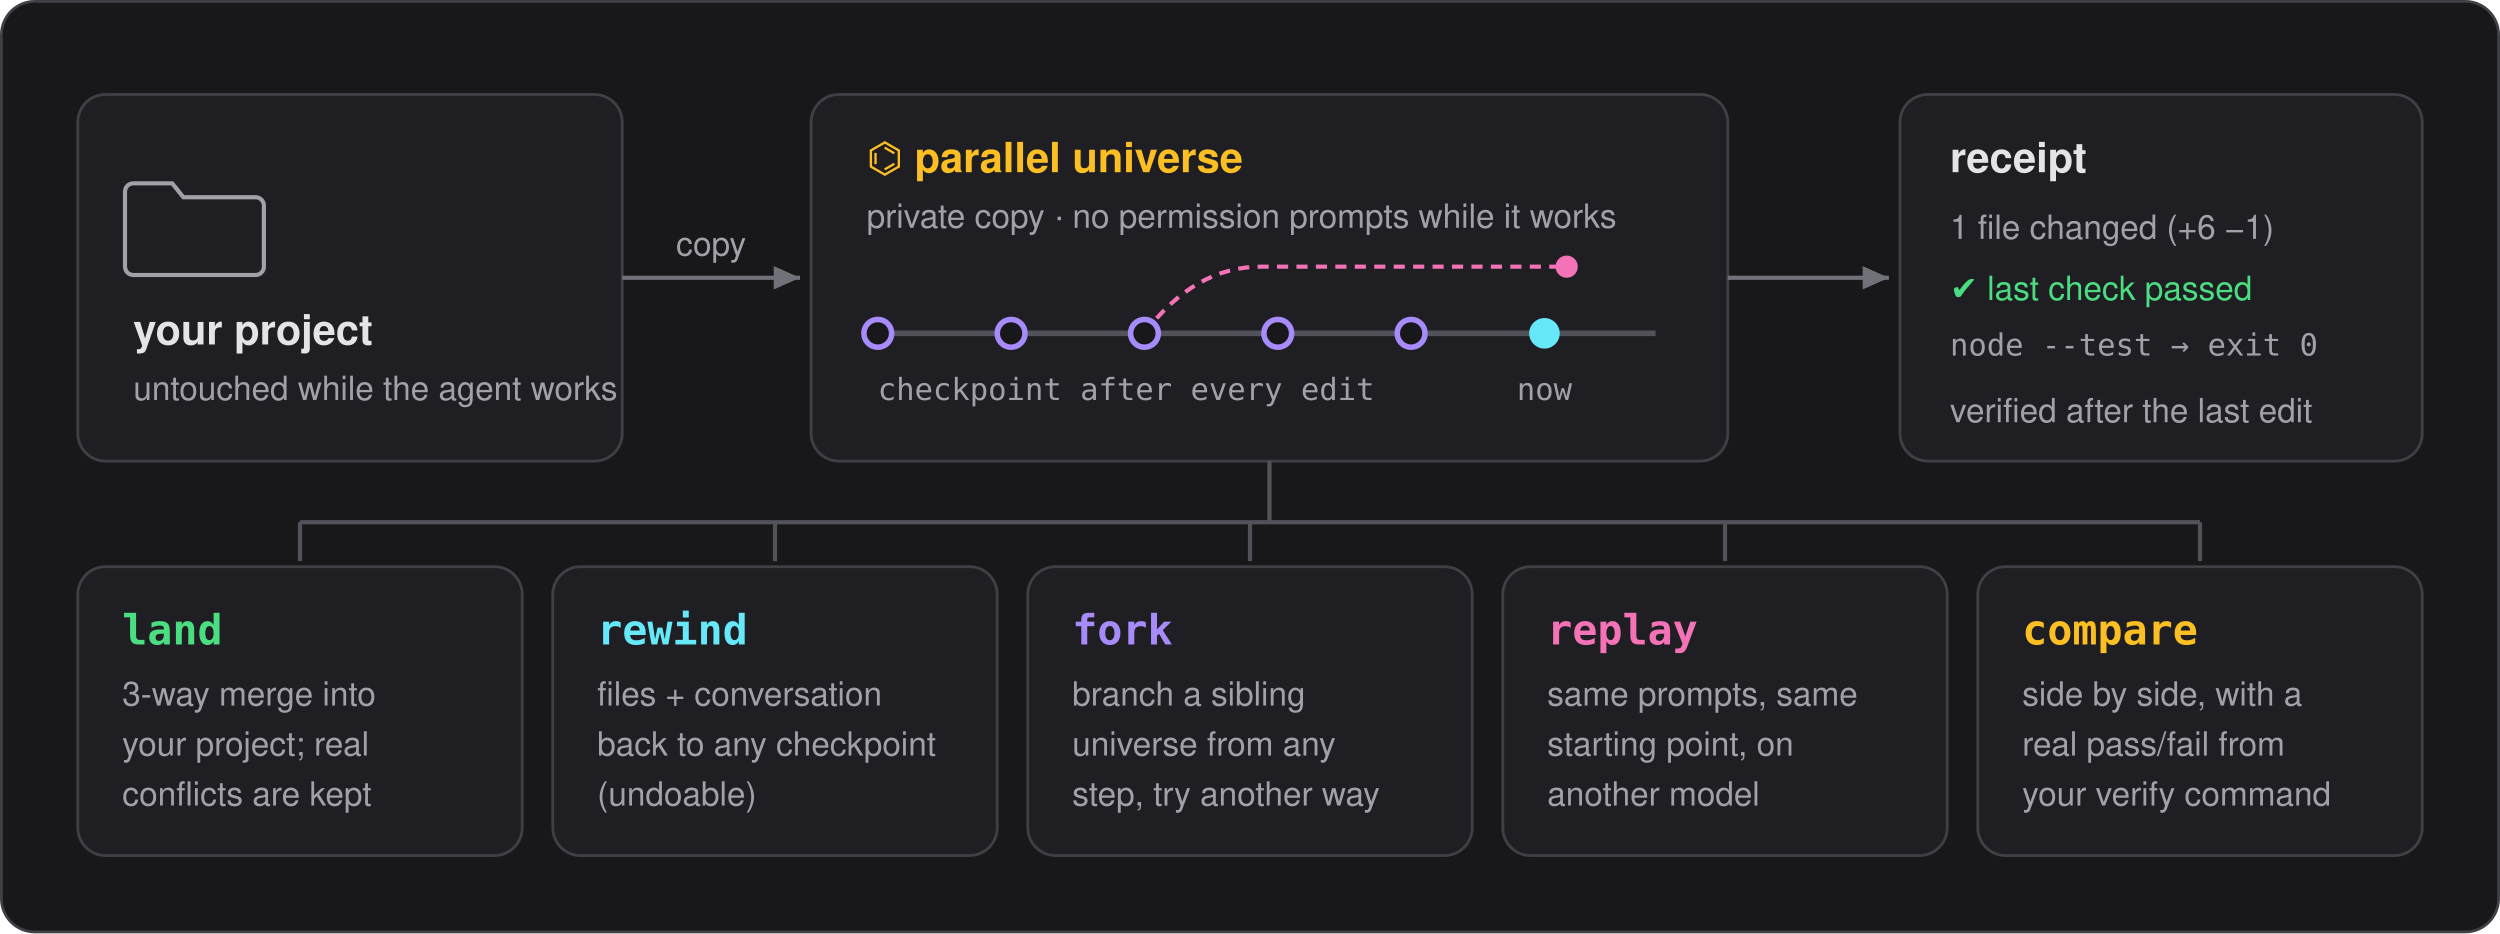
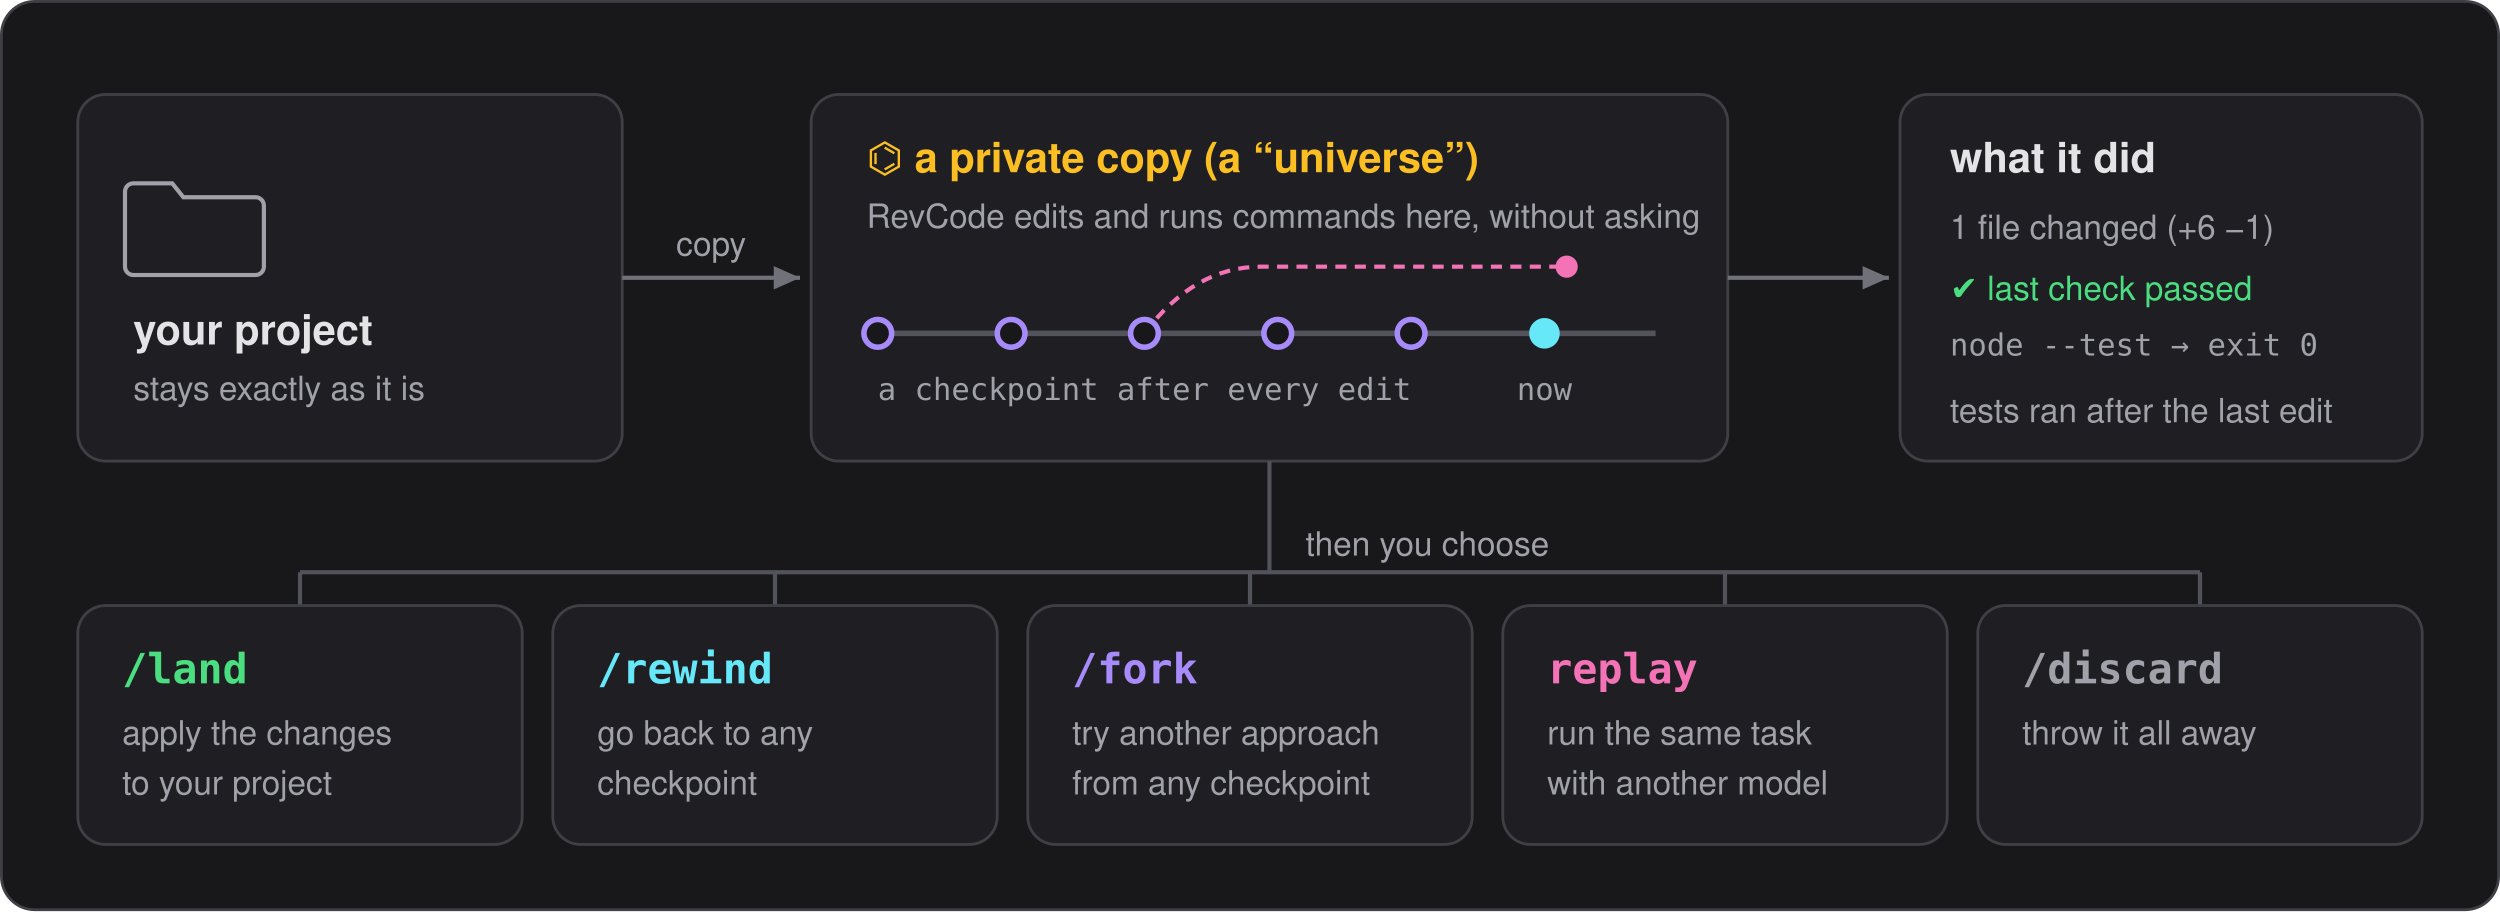
- <svg xmlns="http://www.w3.org/2000/svg" width="900" height="336" viewBox="0 0 900 336" role="img" aria-labelledby="t d">
+ <svg xmlns="http://www.w3.org/2000/svg" width="900" height="328" viewBox="0 0 900 328" role="img" aria-labelledby="t d">
  <defs>
    <marker id="a" viewBox="0 0 10 10" refX="9" refY="5" markerWidth="7" markerHeight="7" orient="auto">
      <path d="M0,1 L9,5 L0,9 z" fill="#71717a" />
    </marker>
  </defs>
  <style>
    text{font-family:-apple-system,BlinkMacSystemFont,"Segoe UI",Helvetica,Arial,sans-serif;fill:#e4e4e7}
    .m{font-family:ui-monospace,SFMono-Regular,"SF Mono",Menlo,Consolas,"DejaVu Sans Mono",monospace}
    .mut{fill:#a1a1aa}.sm{font-size:12px}.h{font-size:15px;font-weight:600}
    .node{fill:#1f1f23;stroke:#3f3f46}
  </style>
-   <rect x=".5" y=".5" width="899" height="335" rx="12" fill="#18181b" stroke="#3f3f46" />
+   <rect x=".5" y=".5" width="899" height="327" rx="12" fill="#18181b" stroke="#3f3f46" />
  <rect class="node" x="28" y="34" width="196" height="132" rx="10" />
  <path d="M48 66h14l4 5h26a3 3 0 0 1 3 3v22a3 3 0 0 1-3 3H48a3 3 0 0 1-3-3V69a3 3 0 0 1 3-3z" fill="none" stroke="#a1a1aa" stroke-width="1.5" />
  <text class="h" x="48" y="124">your project</text>
-   <text class="mut sm" x="48" y="144">untouched while the agent works</text>
+   <text class="mut sm" x="48" y="144">stays exactly as it is</text>
  <path d="M224 100h64" stroke="#71717a" stroke-width="1.5" marker-end="url(#a)" />
  <text class="mut sm" x="256" y="92" text-anchor="middle">copy</text>
  <rect class="node" x="292" y="34" width="330" height="132" rx="10" stroke="#fbbf24" />
-   <text class="h" x="312" y="62" style="fill:#fbbf24">⌬ parallel universe</text>
-   <text class="mut sm" x="312" y="82">private copy · no permission prompts while it works</text>
+   <text class="h" x="312" y="62" style="fill:#fbbf24">⌬ a private copy (a “universe”)</text>
+   <text class="mut sm" x="312" y="82">RevCode edits and runs commands here, without asking</text>
  <path d="M316 120H596" stroke="#52525b" stroke-width="2" />
  <path d="M412 120q18-24 42-24h110" fill="none" stroke="#f472b6" stroke-width="1.5" stroke-dasharray="4 3" />
  <circle cx="564" cy="96" r="4" fill="#f472b6" />
  <g fill="#18181b" stroke="#a78bfa" stroke-width="2">
    <circle cx="316" cy="120" r="5" />
    <circle cx="364" cy="120" r="5" />
    <circle cx="412" cy="120" r="5" />
    <circle cx="460" cy="120" r="5" />
    <circle cx="508" cy="120" r="5" />
  </g>
  <circle cx="556" cy="120" r="5.5" fill="#67e8f9" />
-   <text class="mut m" x="316" y="144" style="font-size:11px">checkpoint after every edit</text>
+   <text class="mut m" x="316" y="144" style="font-size:11px">a checkpoint after every edit</text>
  <text class="mut m" x="556" y="144" text-anchor="middle" style="font-size:11px">now</text>
  <path d="M622 100h58" stroke="#71717a" stroke-width="1.5" marker-end="url(#a)" />
  <rect class="node" x="684" y="34" width="188" height="132" rx="10" />
-   <text class="h" x="702" y="62">receipt</text>
+   <text class="h" x="702" y="62">what it did</text>
  <text class="mut sm" x="702" y="86">1 file changed (+6 −1)</text>
  <text class="sm" x="702" y="108" style="fill:#4ade80">✔ last check passed</text>
  <text class="mut sm m" x="702" y="128" style="font-size:11px">node --test → exit 0</text>
-   <text class="mut sm" x="702" y="152">verified after the last edit</text>
-   <path d="M457 166v22M108 188H792M108 188v14M279 188v14M450 188v14M621 188v14M792 188v14" fill="none" stroke="#52525b" stroke-width="1.5" />
-   <rect class="node" x="28" y="204" width="160" height="104" rx="10" />
-   <text class="h m" x="44" y="232" style="fill:#4ade80">land</text>
-   <text class="mut sm" x="44" y="254">3-way merge into</text>
-   <text class="mut sm" x="44" y="272">your project; real</text>
-   <text class="mut sm" x="44" y="290">conflicts are kept</text>
-   <rect class="node" x="199" y="204" width="160" height="104" rx="10" />
-   <text class="h m" x="215" y="232" style="fill:#67e8f9">rewind</text>
-   <text class="mut sm" x="215" y="254">files + conversation</text>
-   <text class="mut sm" x="215" y="272">back to any checkpoint</text>
-   <text class="mut sm" x="215" y="290">(undoable)</text>
-   <rect class="node" x="370" y="204" width="160" height="104" rx="10" />
-   <text class="h m" x="386" y="232" style="fill:#a78bfa">fork</text>
-   <text class="mut sm" x="386" y="254">branch a sibling</text>
-   <text class="mut sm" x="386" y="272">universe from any</text>
-   <text class="mut sm" x="386" y="290">step, try another way</text>
-   <rect class="node" x="541" y="204" width="160" height="104" rx="10" />
-   <text class="h m" x="557" y="232" style="fill:#f472b6">replay</text>
-   <text class="mut sm" x="557" y="254">same prompts, same</text>
-   <text class="mut sm" x="557" y="272">starting point, on</text>
-   <text class="mut sm" x="557" y="290">another model</text>
-   <rect class="node" x="712" y="204" width="160" height="104" rx="10" />
-   <text class="h m" x="728" y="232" style="fill:#fbbf24">compare</text>
-   <text class="mut sm" x="728" y="254">side by side, with a</text>
-   <text class="mut sm" x="728" y="272">real pass/fail from</text>
-   <text class="mut sm" x="728" y="290">your verify command</text>
+   <text class="mut sm" x="702" y="152">tests ran after the last edit</text>
+   <text class="mut sm" x="470" y="200" text-anchor="start">then you choose</text>
+   <path d="M457 166v40M108 206H792M108 206v12M279 206v12M450 206v12M621 206v12M792 206v12" fill="none" stroke="#52525b" stroke-width="1.5" />
+   <rect class="node" x="28" y="218" width="160" height="86" rx="10" />
+   <text class="h m" x="44" y="246" style="fill:#4ade80">/land</text>
+   <text class="mut sm" x="44" y="268">apply the changes</text>
+   <text class="mut sm" x="44" y="286">to your project</text>
+   <rect class="node" x="199" y="218" width="160" height="86" rx="10" />
+   <text class="h m" x="215" y="246" style="fill:#67e8f9">/rewind</text>
+   <text class="mut sm" x="215" y="268">go back to any</text>
+   <text class="mut sm" x="215" y="286">checkpoint</text>
+   <rect class="node" x="370" y="218" width="160" height="86" rx="10" />
+   <text class="h m" x="386" y="246" style="fill:#a78bfa">/fork</text>
+   <text class="mut sm" x="386" y="268">try another approach</text>
+   <text class="mut sm" x="386" y="286">from any checkpoint</text>
+   <rect class="node" x="541" y="218" width="160" height="86" rx="10" />
+   <text class="h m" x="557" y="246" style="fill:#f472b6">replay</text>
+   <text class="mut sm" x="557" y="268">run the same task</text>
+   <text class="mut sm" x="557" y="286">with another model</text>
+   <rect class="node" x="712" y="218" width="160" height="86" rx="10" />
+   <text class="h m" x="728" y="246" style="fill:#a1a1aa">/discard</text>
+   <text class="mut sm" x="728" y="268">throw it all away</text>
</svg>
